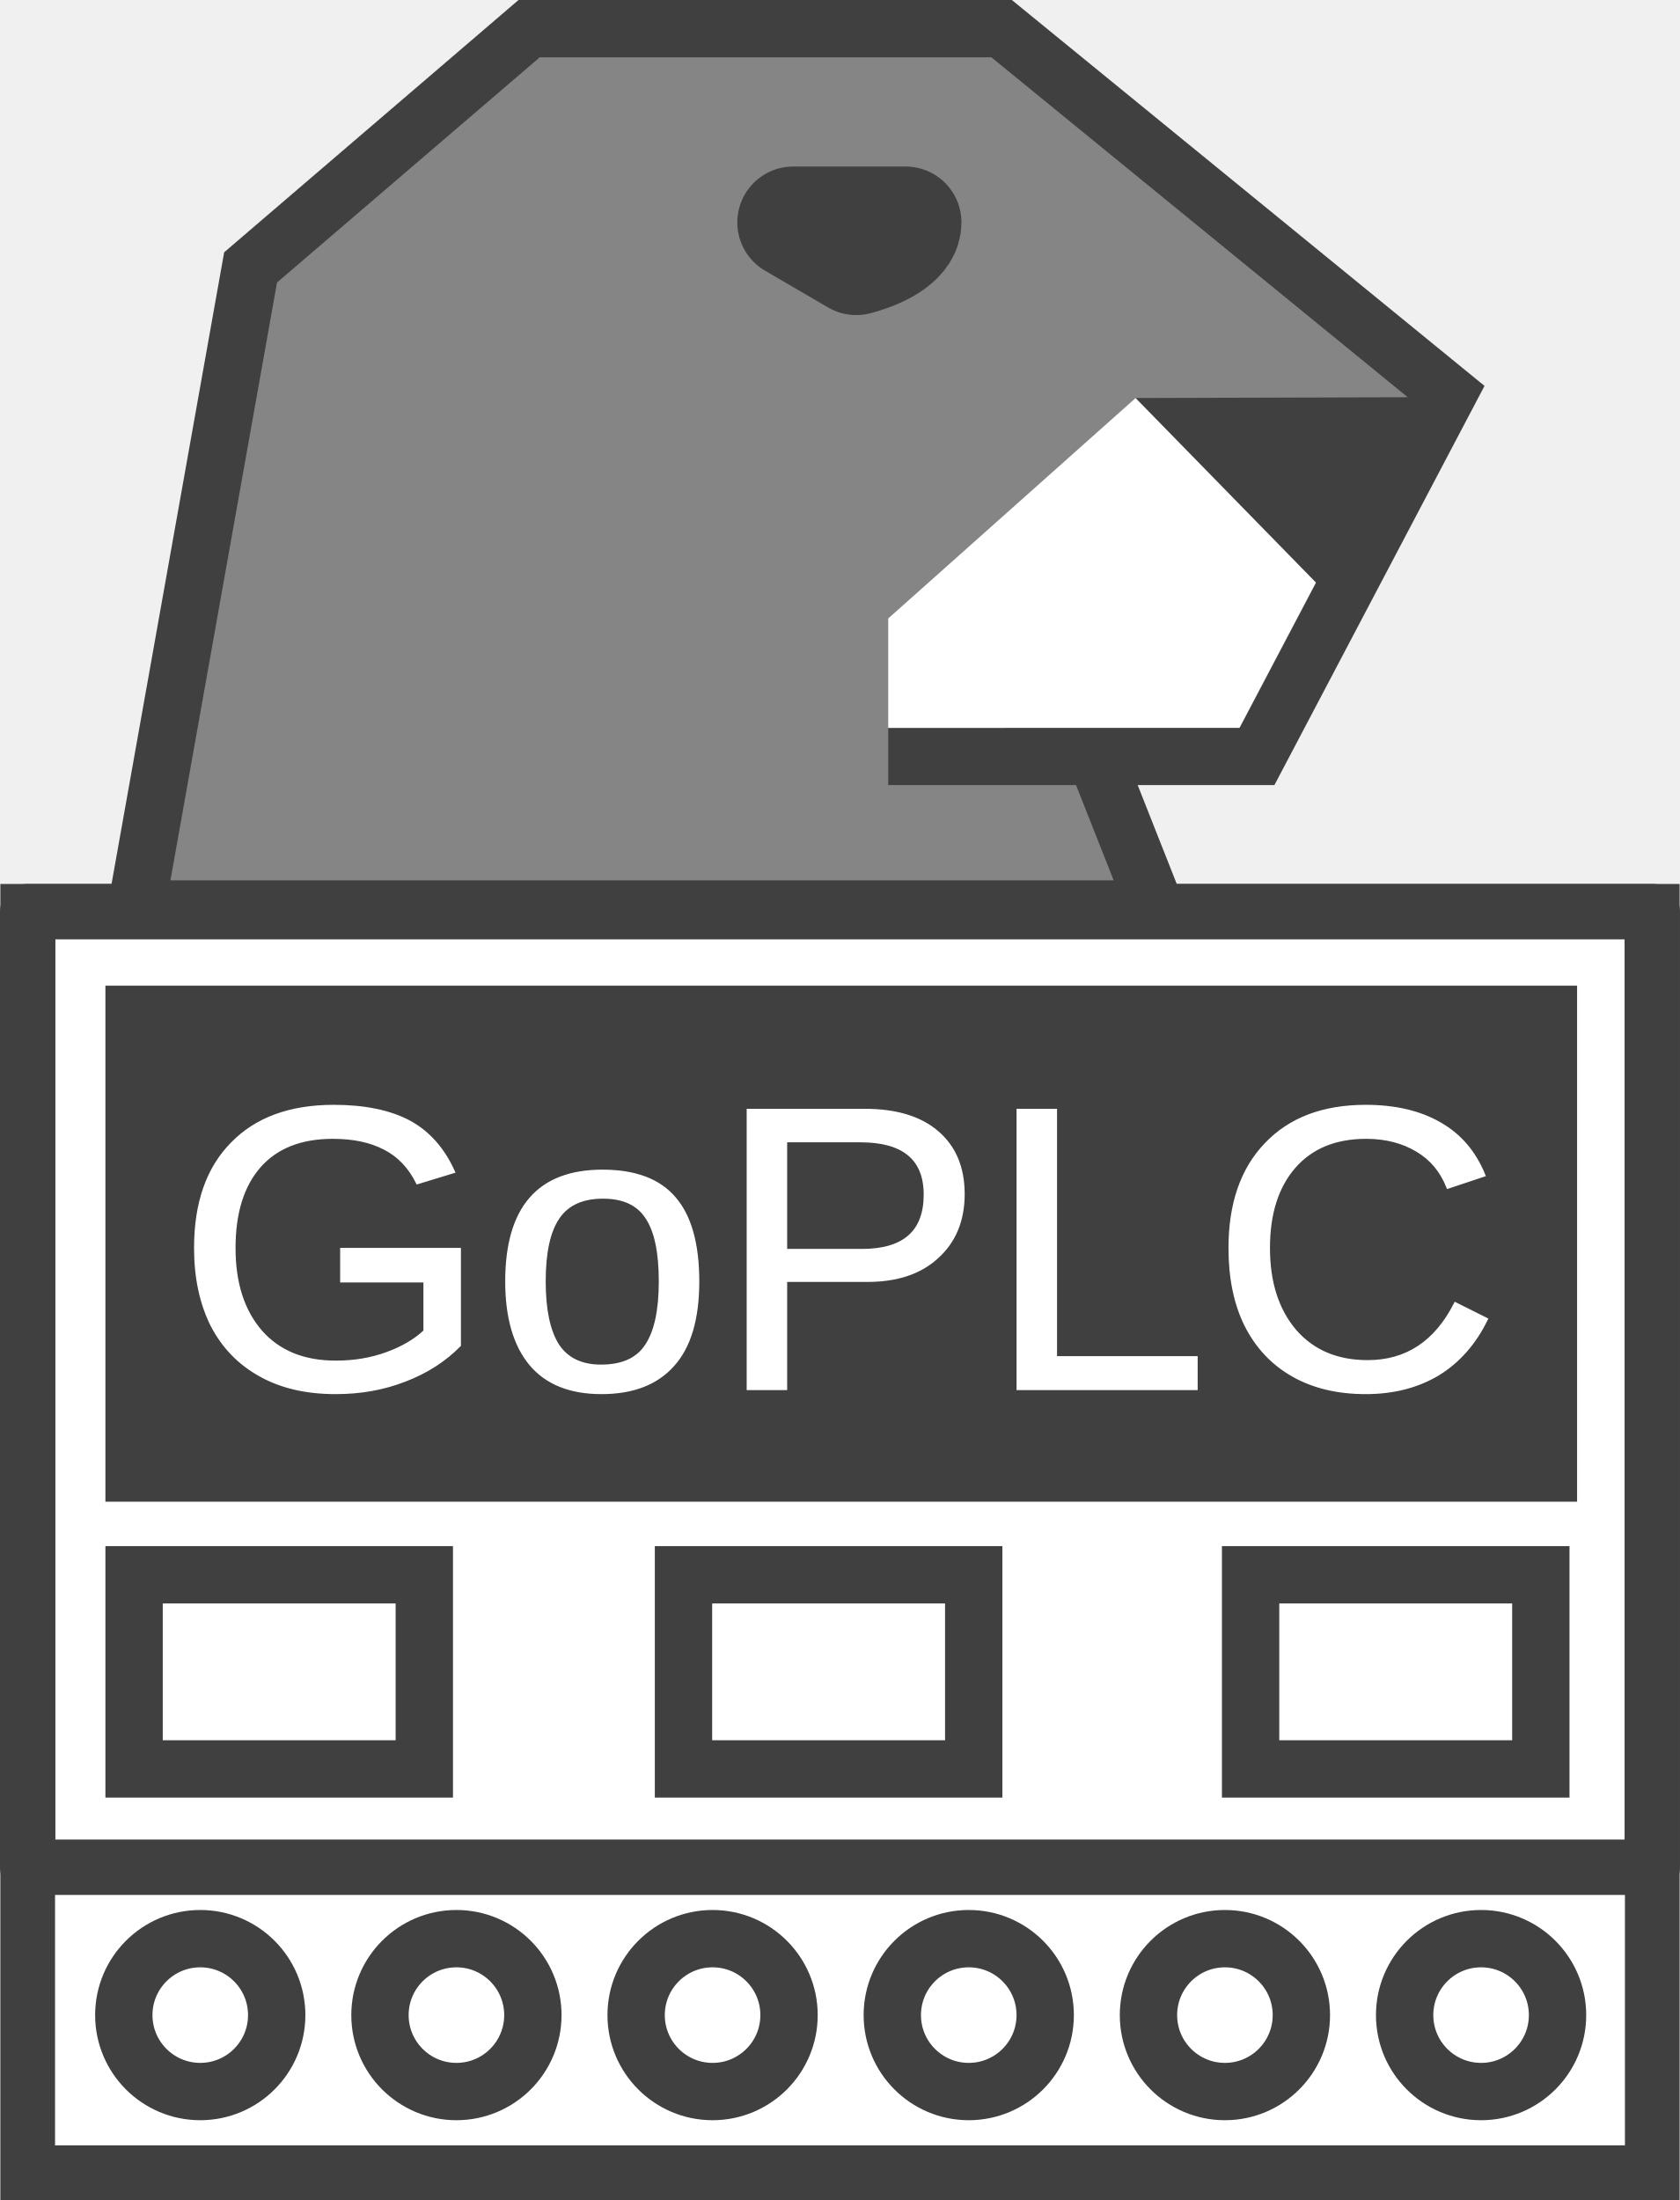
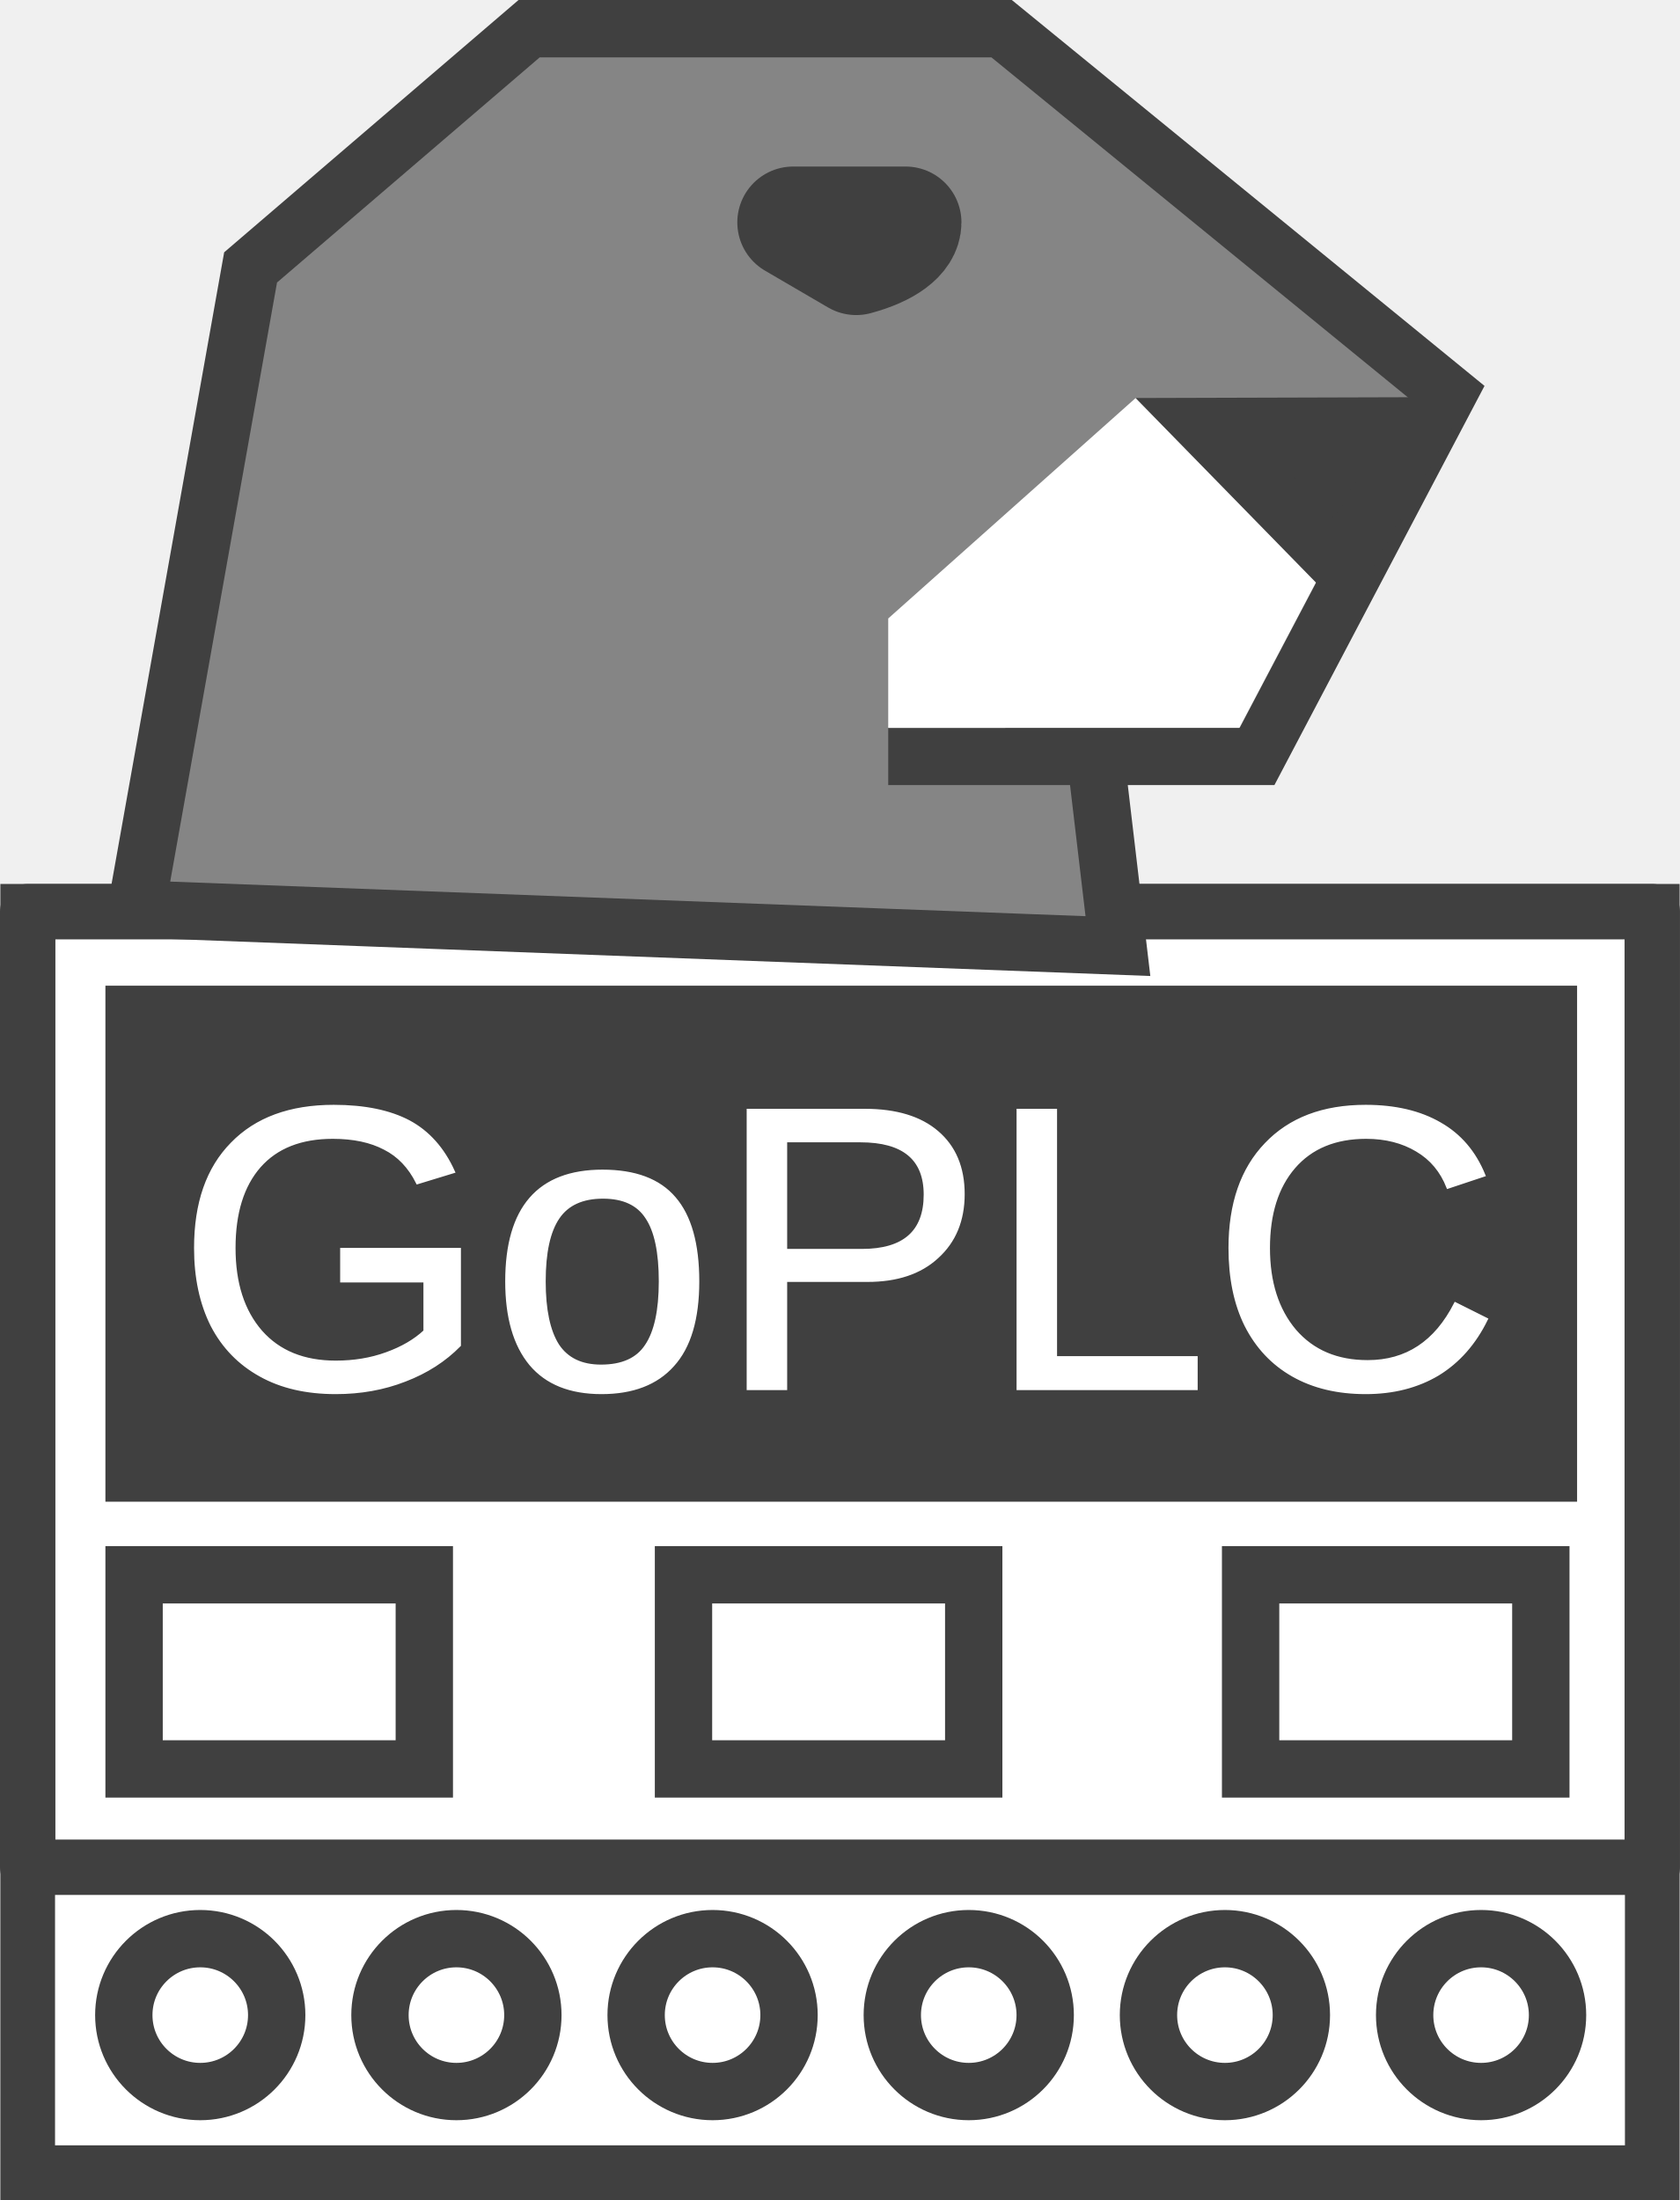
<svg xmlns="http://www.w3.org/2000/svg" width="135.467mm" height="177.409mm" viewBox="0 0 135.467 177.409" version="1.1" id="svg1" xml:space="preserve">
  <defs id="defs1">
    <rect x="547" y="379" width="264" height="89" id="rect7" />
  </defs>
  <g id="layer1" transform="translate(-39.8543,-16.7071)">
-     <g id="g11" transform="matrix(1.541179,0,0,1.541179,-58.22413,-30.94926)">
-       <path style="fill:#858585;fill-opacity:1;stroke:#404040;stroke-width:3;stroke-linecap:butt;stroke-linejoin:miter;stroke-dasharray:none;stroke-opacity:1" d="m 120.958,70.5 3.155,7.984 H 70.765 L 76.75,44.913 91.323,32.422 h 24.722 L 139.412,51.5 l -10,19 h -19.3" id="path1" />
-       <path style="fill:#ffffff;fill-opacity:1;stroke:#ffffff;stroke-width:3;stroke-linecap:butt;stroke-linejoin:miter;stroke-dasharray:none" d="M 123.307,53.534 111.612,63.955 V 67.509 l 15.966,-3.06e-4 5,-9.5 z" id="path3" />
-       <path style="fill:#404040;fill-opacity:1;stroke:#404040;stroke-width:3;stroke-linecap:butt;stroke-linejoin:miter;stroke-dasharray:none;stroke-opacity:1" d="m 137.984,53.205 -11.377,0.033 7.144,7.309 z" id="path4" />
-       <path style="fill:#404040;fill-opacity:1;stroke:#404040;stroke-width:5.847;stroke-linecap:round;stroke-linejoin:round;stroke-dasharray:none;stroke-opacity:1" id="path5" d="m 111.019,42.559 a 5.88,2.325 0 0 1 -2.582,1.925 l -3.298,-1.925 z" />
-     </g>
    <g id="g8">
      <rect style="fill:#ffffff;fill-opacity:1;stroke:#404040;stroke-width:4.408;stroke-linecap:square;stroke-linejoin:miter;stroke-dasharray:none;stroke-opacity:1" id="rect5" width="131" height="101.718" x="42.088" y="90.194" />
      <rect style="fill:#ffffff;fill-opacity:1;stroke:#404040;stroke-width:4.466;stroke-linecap:round;stroke-linejoin:round;stroke-dasharray:none;stroke-opacity:1" id="rect5-4" width="131" height="77.059" x="42.088" y="90.224" />
    </g>
    <g id="g10" transform="matrix(1.541179,0,0,1.541179,-58.22413,-30.94926)">
      <rect style="fill:#ffffff;fill-opacity:1;stroke:#404040;stroke-width:3;stroke-linecap:square;stroke-linejoin:miter;stroke-dasharray:none;stroke-opacity:1" id="rect5-4-2-2" width="15.185" height="10.158" x="129.072" y="113.321" />
      <rect style="fill:#ffffff;fill-opacity:1;stroke:#404040;stroke-width:3;stroke-linecap:square;stroke-linejoin:miter;stroke-dasharray:none;stroke-opacity:1" id="rect5-4-2-4" width="15.185" height="10.158" x="99.4" y="113.321" />
      <rect style="fill:#ffffff;fill-opacity:1;stroke:#404040;stroke-width:3;stroke-linecap:square;stroke-linejoin:miter;stroke-dasharray:none;stroke-opacity:1" id="rect5-4-2" width="15.185" height="10.158" x="70.654" y="113.321" />
    </g>
    <g id="g9" transform="matrix(1.541179,0,0,1.541179,-58.22413,-30.94926)">
      <rect style="fill:#404040;fill-opacity:1;stroke:#404040;stroke-width:2;stroke-linecap:square;stroke-linejoin:miter;stroke-dasharray:none;stroke-opacity:1" id="rect5-4-7" width="75" height="25" x="70.154" y="83.497" />
    </g>
    <g id="g7" transform="matrix(1.541179,0,0,1.541179,-58.22413,-30.94926)">
      <circle style="fill:#ffffff;fill-opacity:1;stroke:#404040;stroke-width:3;stroke-linecap:square;stroke-linejoin:miter;stroke-dasharray:none;stroke-opacity:1" id="path7-1-4" cx="141.131" cy="136.36" r="4" />
      <circle style="fill:#ffffff;fill-opacity:1;stroke:#404040;stroke-width:3;stroke-linecap:square;stroke-linejoin:miter;stroke-dasharray:none;stroke-opacity:1" id="path7-1" cx="127.728" cy="136.36" r="4" />
      <circle style="fill:#ffffff;fill-opacity:1;stroke:#404040;stroke-width:3;stroke-linecap:square;stroke-linejoin:miter;stroke-dasharray:none;stroke-opacity:1" id="path7-9" cx="114.325" cy="136.36" r="4" />
      <circle style="fill:#ffffff;fill-opacity:1;stroke:#404040;stroke-width:3;stroke-linecap:square;stroke-linejoin:miter;stroke-dasharray:none;stroke-opacity:1" id="path7-8" cx="100.922" cy="136.36" r="4" />
      <circle style="fill:#ffffff;fill-opacity:1;stroke:#404040;stroke-width:3;stroke-linecap:square;stroke-linejoin:miter;stroke-dasharray:none;stroke-opacity:1" id="path7-5" cx="87.519" cy="136.36" r="4" />
      <circle style="fill:#ffffff;fill-opacity:1;stroke:#404040;stroke-width:3;stroke-linecap:square;stroke-linejoin:miter;stroke-dasharray:none;stroke-opacity:1" id="path7" cx="74.116" cy="136.36" r="4" />
    </g>
    <text xml:space="preserve" transform="matrix(2.573352,0,0,2.573352,-1353.645,-876.0097)" id="text7" style="font-style:normal;font-variant:normal;font-weight:normal;font-stretch:normal;font-size:12.677px;font-family:Arial;-inkscape-font-specification:'Arial, Normal';font-variant-ligatures:normal;font-variant-caps:normal;font-variant-numeric:normal;font-variant-east-asian:normal;text-align:start;writing-mode:lr-tb;direction:ltr;white-space:pre;shape-inside:url(#rect7);display:inline;fill:#ffffff;fill-opacity:1;stroke:#ffffff;stroke-width:0.097;stroke-linecap:square;stroke-linejoin:miter;stroke-dasharray:none;stroke-opacity:1">
-       <tspan x="547" y="390.419" id="tspan1">GoPLC</tspan>
+       <tspan x="547" y="390.419" id="tspan2">GoPLC</tspan>
    </text>
+     <g id="g11" transform="matrix(1.541179,0,0,1.541179,-58.22413,-30.94926)">
+       <path style="fill:#858585;fill-opacity:1;stroke:#404040;stroke-width:3;stroke-linecap:butt;stroke-linejoin:miter;stroke-dasharray:none;stroke-opacity:1" d="m 120.958,70.5 1.172,9.925 -51.365,-1.941 5.985,-33.57 14.573,-12.491 h 24.722 L 139.412,51.5 l -10,19 h -19.3" id="path1" />
+       <path style="fill:#ffffff;fill-opacity:1;stroke:#ffffff;stroke-width:3;stroke-linecap:butt;stroke-linejoin:miter;stroke-dasharray:none" d="M 123.307,53.534 111.612,63.955 V 67.509 l 15.966,-3.06e-4 5,-9.5 z" id="path3" />
+       <path style="fill:#404040;fill-opacity:1;stroke:#404040;stroke-width:3;stroke-linecap:butt;stroke-linejoin:miter;stroke-dasharray:none;stroke-opacity:1" d="m 137.984,53.205 -11.377,0.033 7.144,7.309 z" id="path4" />
+       <path style="fill:#404040;fill-opacity:1;stroke:#404040;stroke-width:5.847;stroke-linecap:round;stroke-linejoin:round;stroke-dasharray:none;stroke-opacity:1" id="path5" d="m 111.019,42.559 a 5.88,2.325 0 0 1 -2.582,1.925 l -3.298,-1.925 z" />
+     </g>
  </g>
</svg>
